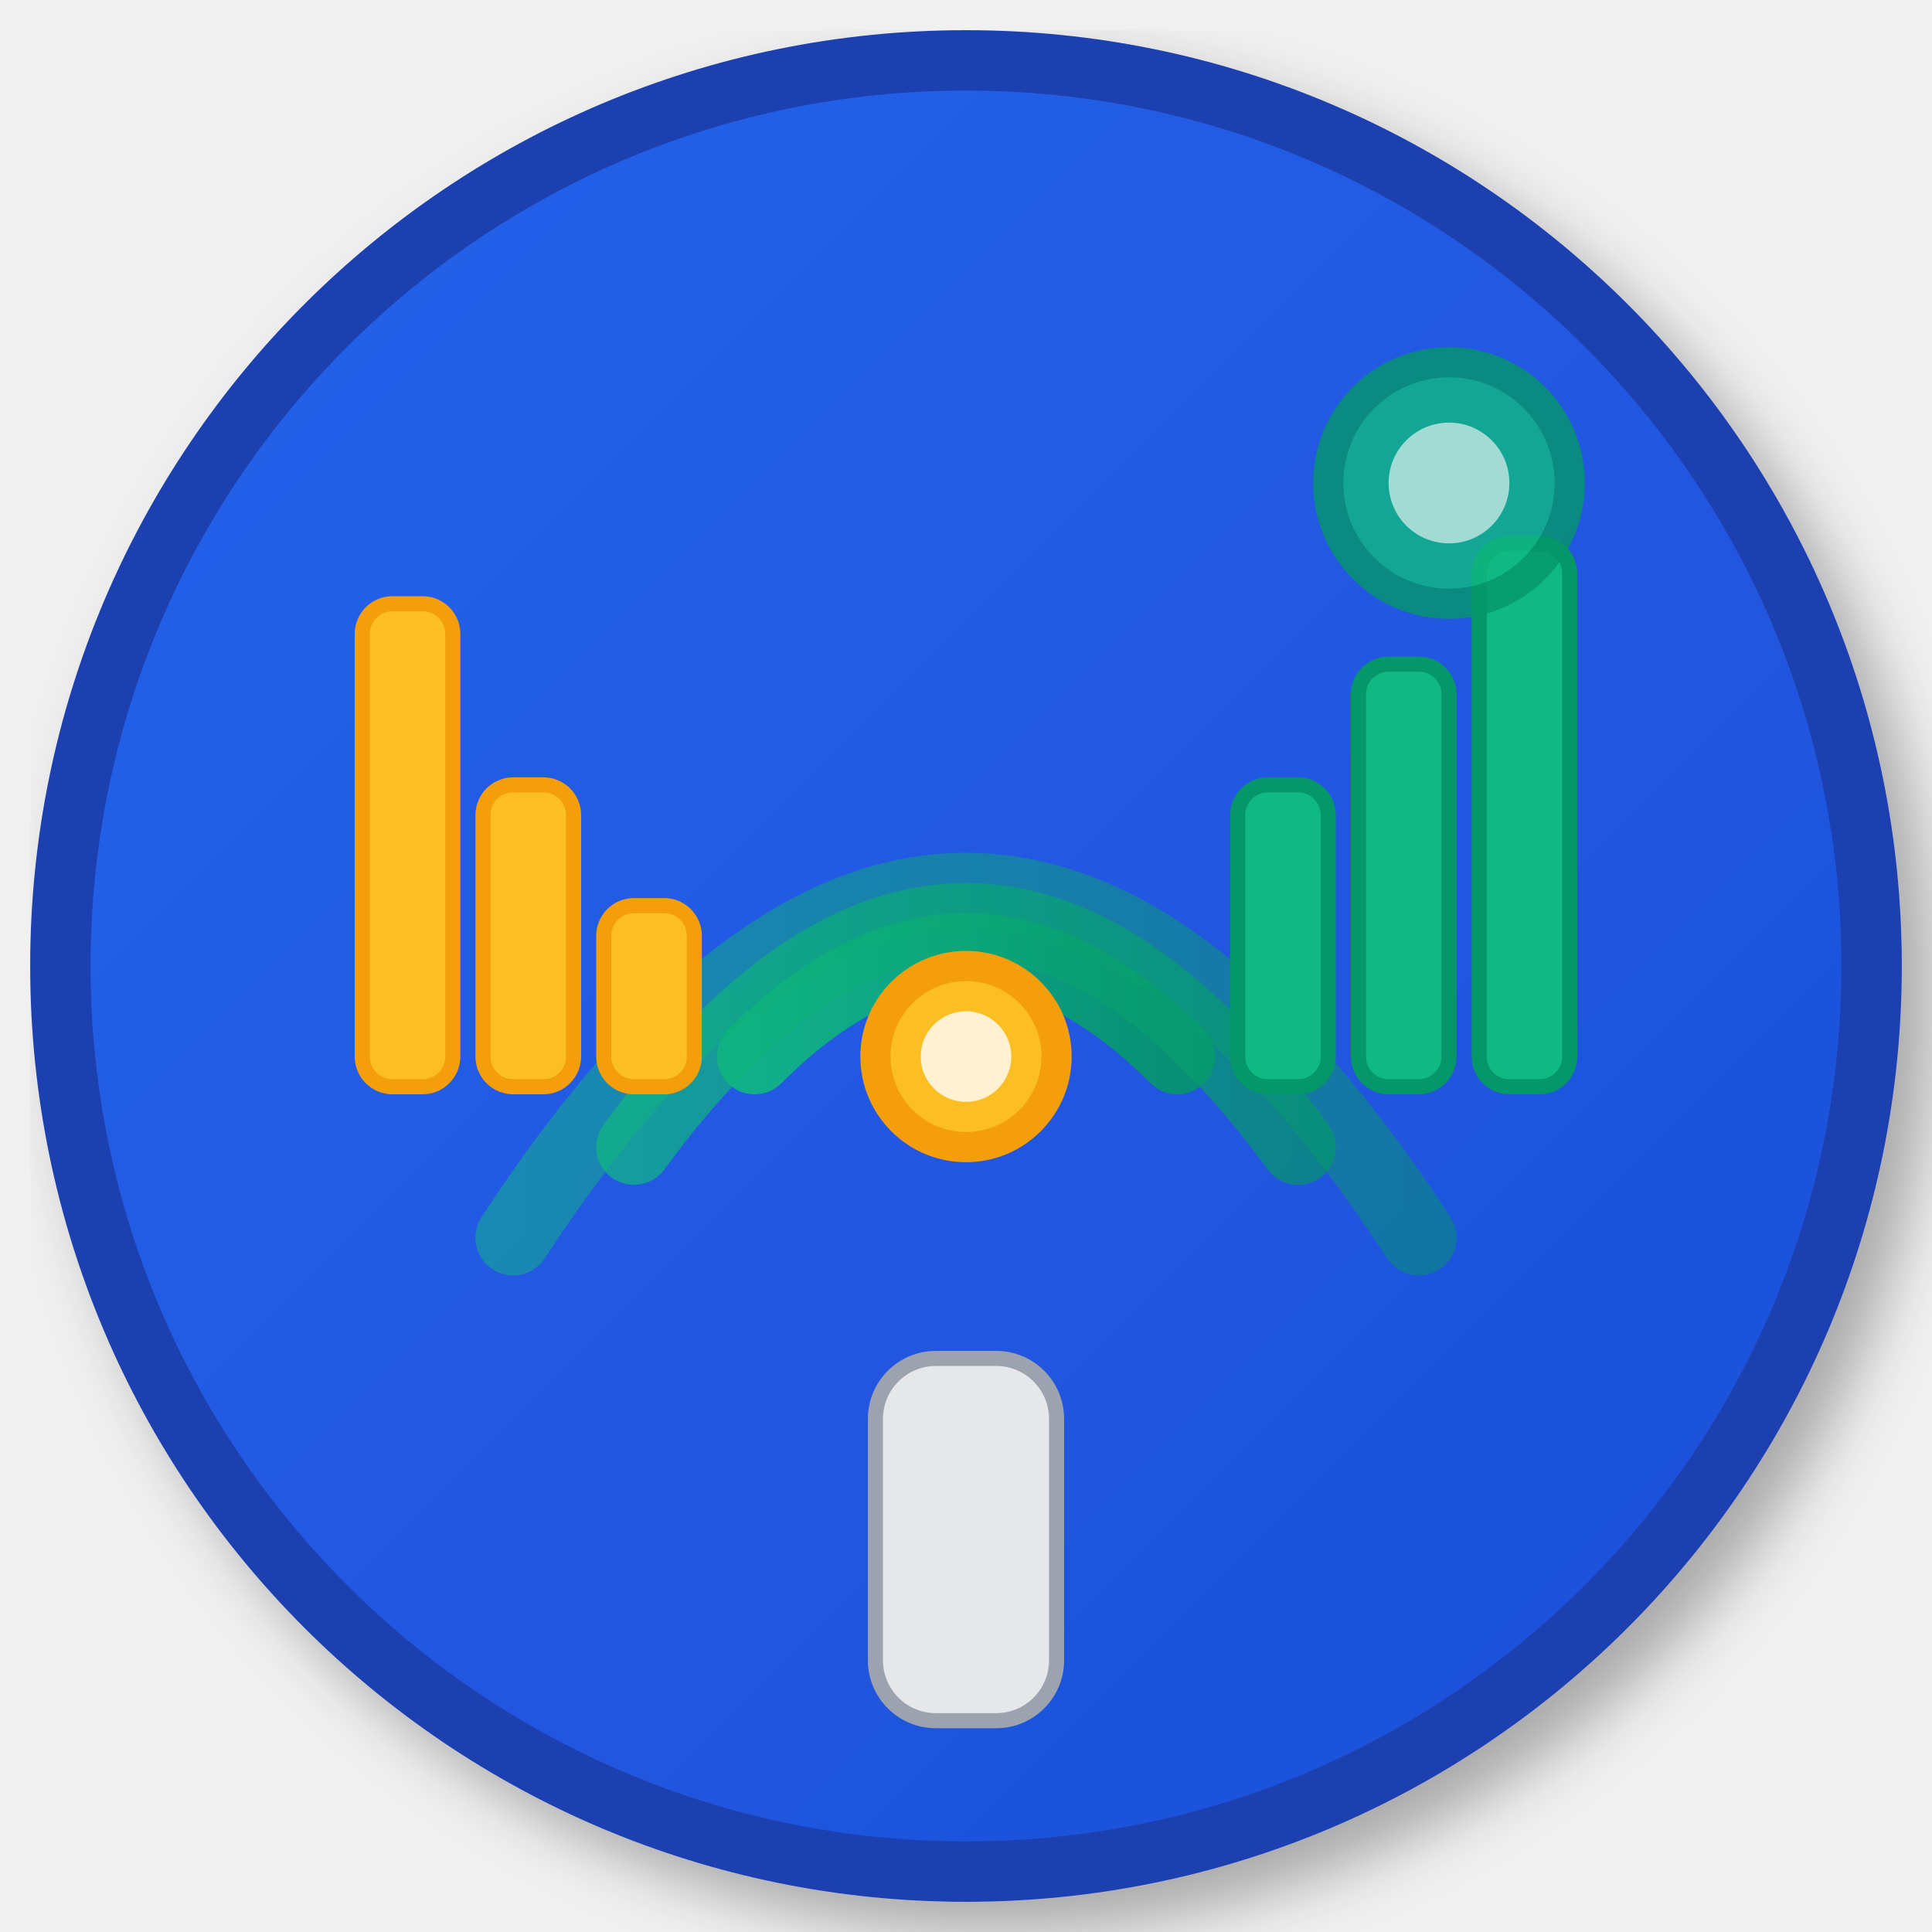
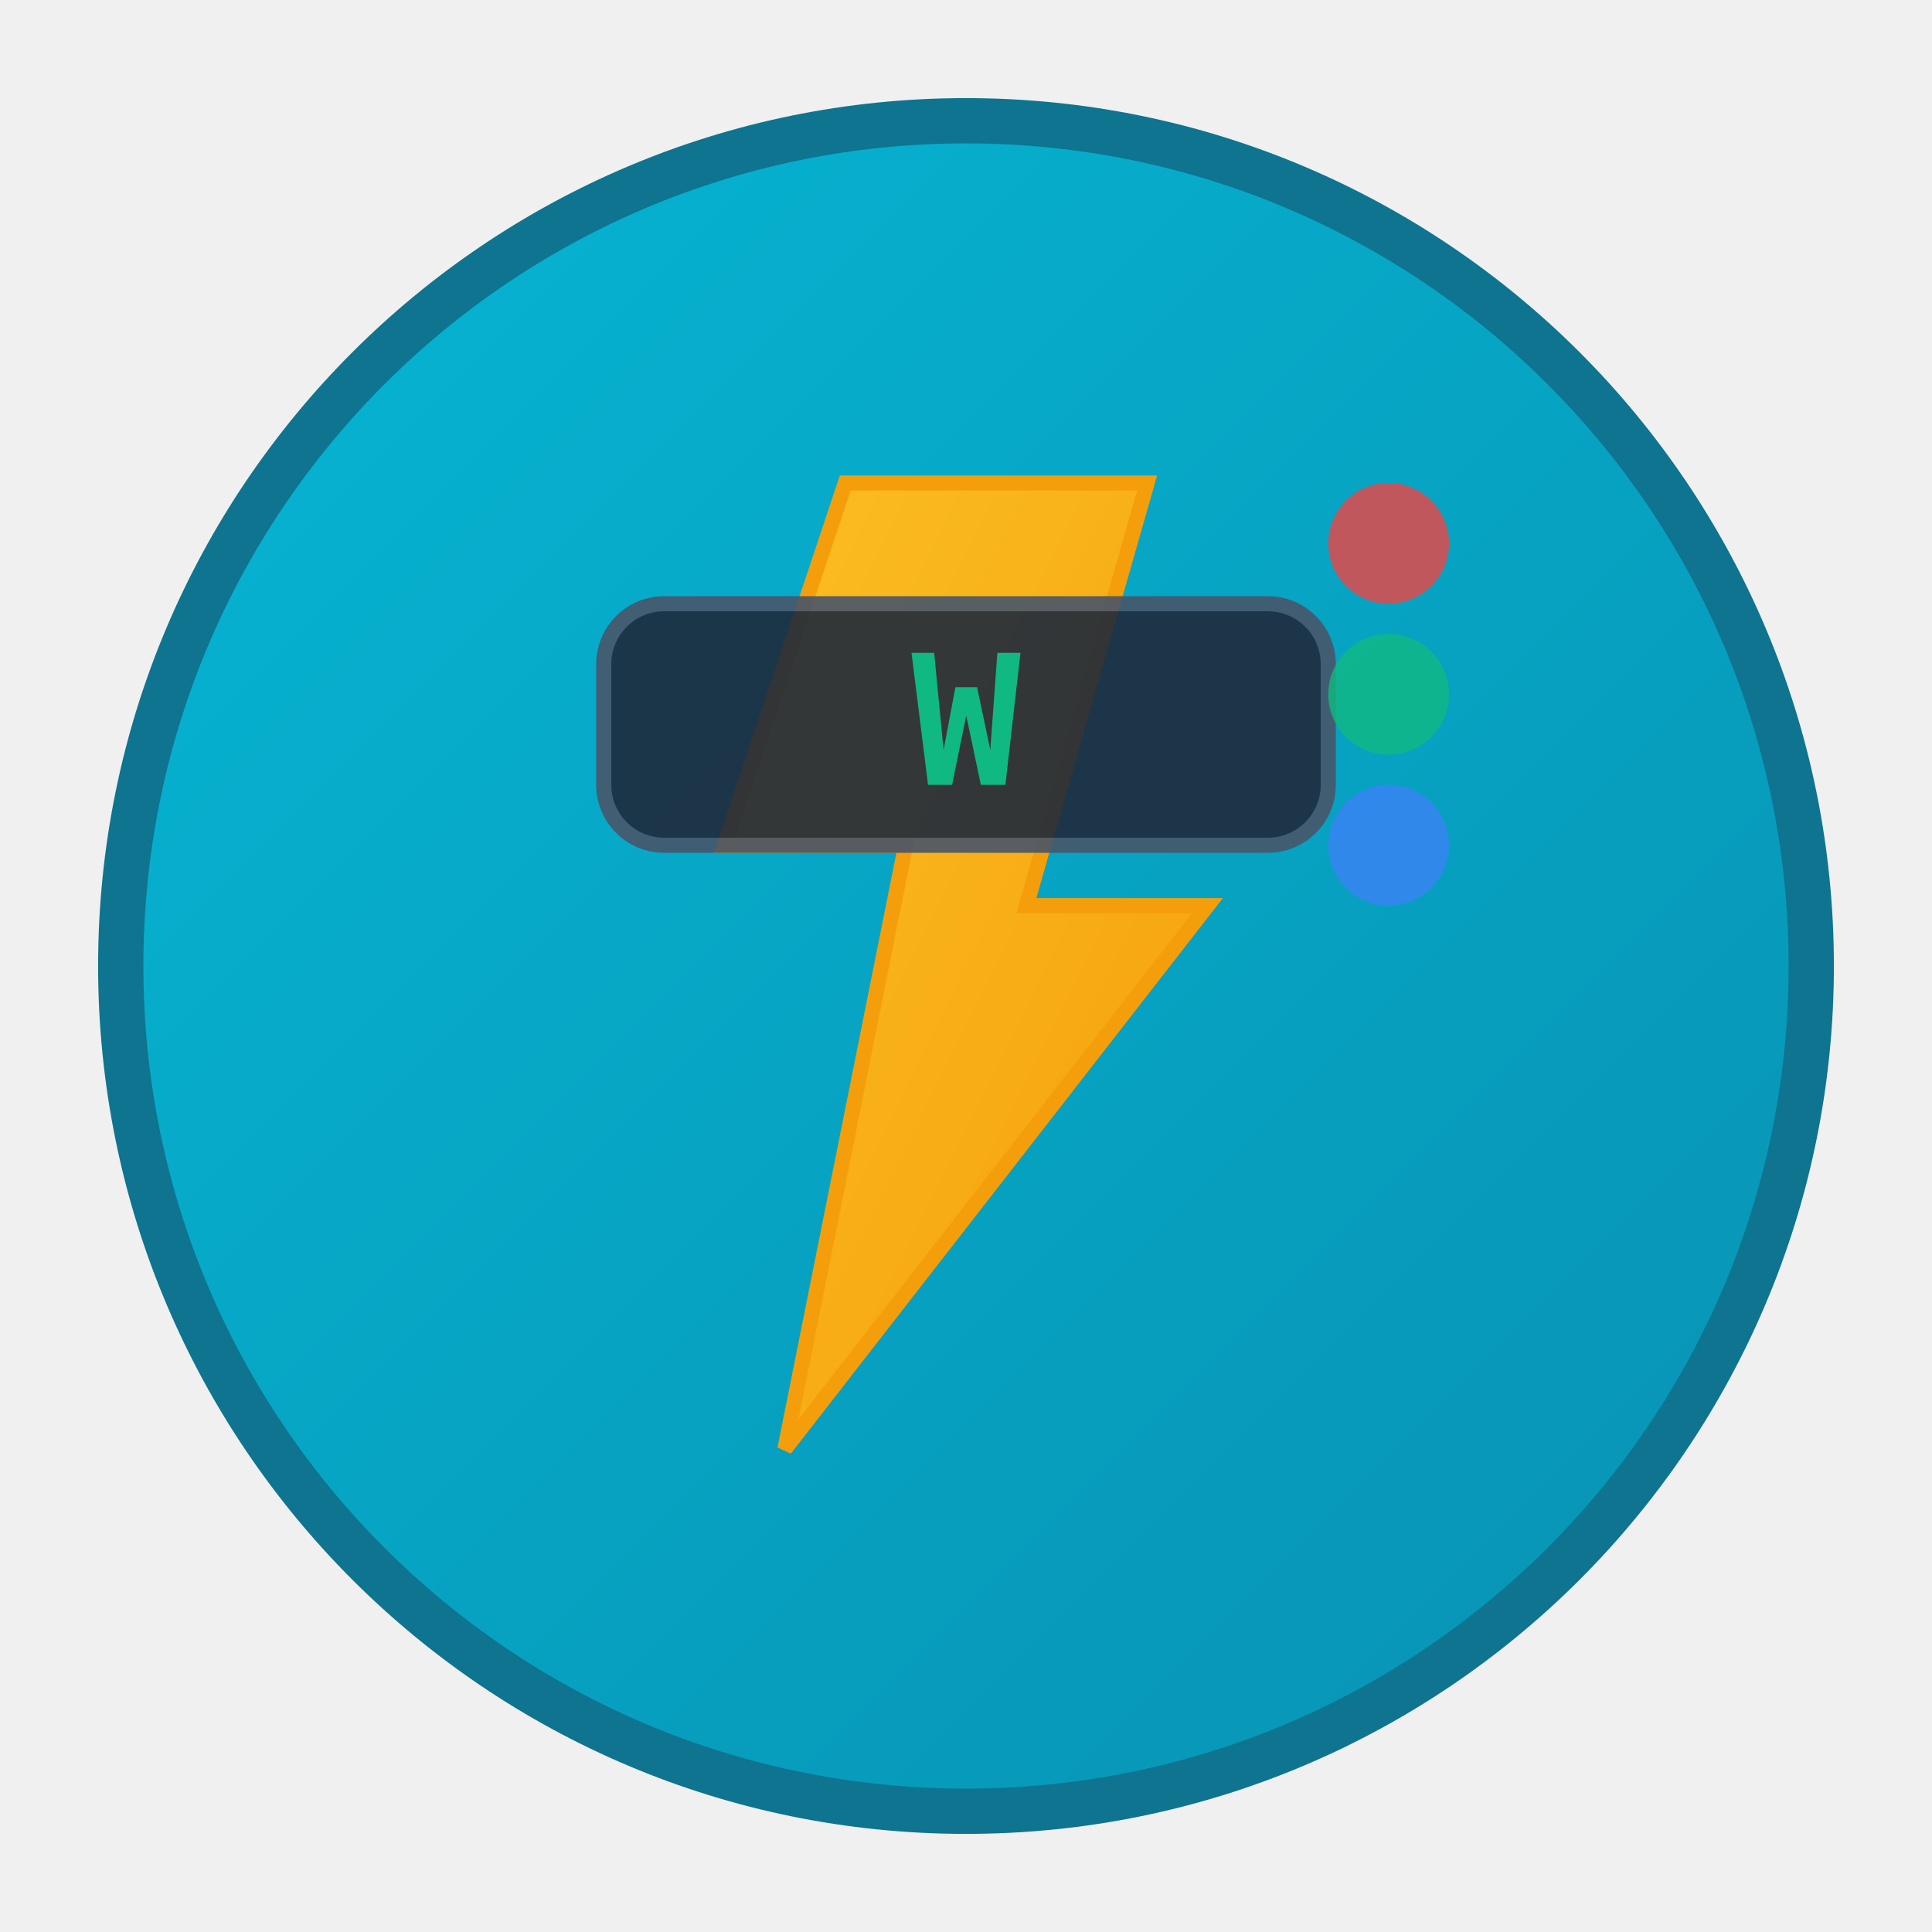
<svg xmlns="http://www.w3.org/2000/svg" viewBox="0 0 64 64" width="64" height="64">
  <defs>
    <linearGradient id="bgGradient" x1="0%" y1="0%" x2="100%" y2="100%">
-       <stop offset="0%" style="stop-color:#2563eb;stop-opacity:1" />
-       <stop offset="100%" style="stop-color:#1d4ed8;stop-opacity:1" />
+       <stop offset="0%" style="stop-color:#06b6d4;stop-opacity:1" />
+       <stop offset="100%" style="stop-color:#0891b2;stop-opacity:1" />
    </linearGradient>
-     <linearGradient id="signalGradient" x1="0%" y1="0%" x2="100%" y2="0%">
-       <stop offset="0%" style="stop-color:#10b981;stop-opacity:1" />
-       <stop offset="100%" style="stop-color:#059669;stop-opacity:1" />
+     <linearGradient id="boltGradient" x1="0%" y1="0%" x2="100%" y2="100%">
+       <stop offset="0%" style="stop-color:#fbbf24;stop-opacity:1" />
+       <stop offset="100%" style="stop-color:#f59e0b;stop-opacity:1" />
    </linearGradient>
-     <filter id="shadow" x="-50%" y="-50%" width="200%" height="200%">
-       <feDropShadow dx="1" dy="1" stdDeviation="1" flood-opacity="0.3" />
-     </filter>
  </defs>
-   <circle cx="32" cy="32" r="30" fill="url(#bgGradient)" stroke="#1e40af" stroke-width="2" filter="url(#shadow)" />
-   <rect x="29" y="45" width="6" height="12" rx="2" fill="#e5e7eb" stroke="#9ca3af" stroke-width="0.5" />
-   <g stroke="url(#signalGradient)" stroke-width="2.5" fill="none" stroke-linecap="round">
-     <path d="M 25 35 Q 32 28 39 35" opacity="0.9" />
-     <path d="M 21 38 Q 32 23 43 38" opacity="0.7" />
-     <path d="M 17 41 Q 32 18 47 41" opacity="0.5" />
-   </g>
-   <g fill="#fbbf24" stroke="#f59e0b" stroke-width="0.5">
-     <rect x="12" y="20" width="3" height="16" rx="1" />
-     <rect x="16" y="26" width="3" height="10" rx="1" />
-     <rect x="20" y="30" width="3" height="6" rx="1" />
-   </g>
-   <g fill="#10b981" stroke="#059669" stroke-width="0.5">
-     <rect x="41" y="26" width="3" height="10" rx="1" />
-     <rect x="45" y="22" width="3" height="14" rx="1" />
-     <rect x="49" y="18" width="3" height="18" rx="1" />
-   </g>
-   <circle cx="32" cy="35" r="3" fill="#fbbf24" stroke="#f59e0b" stroke-width="1" />
-   <circle cx="32" cy="35" r="1.5" fill="#ffffff" opacity="0.8" />
-   <circle cx="48" cy="16" r="4" fill="#10b981" stroke="#059669" stroke-width="1" opacity="0.8" />
-   <circle cx="48" cy="16" r="2" fill="#ffffff" opacity="0.6" />
+   <circle cx="32" cy="32" r="28" fill="url(#bgGradient)" stroke="#0e7490" stroke-width="1.5" />
+   <path d="M 28 16 L 24 28 L 30 28 L 26 48 L 40 30 L 34 30 L 38 16 Z" fill="url(#boltGradient)" stroke="#f59e0b" stroke-width="0.5" />
+   <rect x="20" y="20" width="24" height="8" rx="2" fill="#1e293b" stroke="#475569" stroke-width="0.5" opacity="0.9" />
+   <text x="32" y="26" text-anchor="middle" font-family="monospace" font-size="6" fill="#10b981" font-weight="bold">W</text>
+   <circle cx="46" cy="18" r="2" fill="#ef4444" opacity="0.8" />
+   <circle cx="46" cy="23" r="2" fill="#10b981" opacity="0.8" />
+   <circle cx="46" cy="28" r="2" fill="#3b82f6" opacity="0.8" />
</svg>
